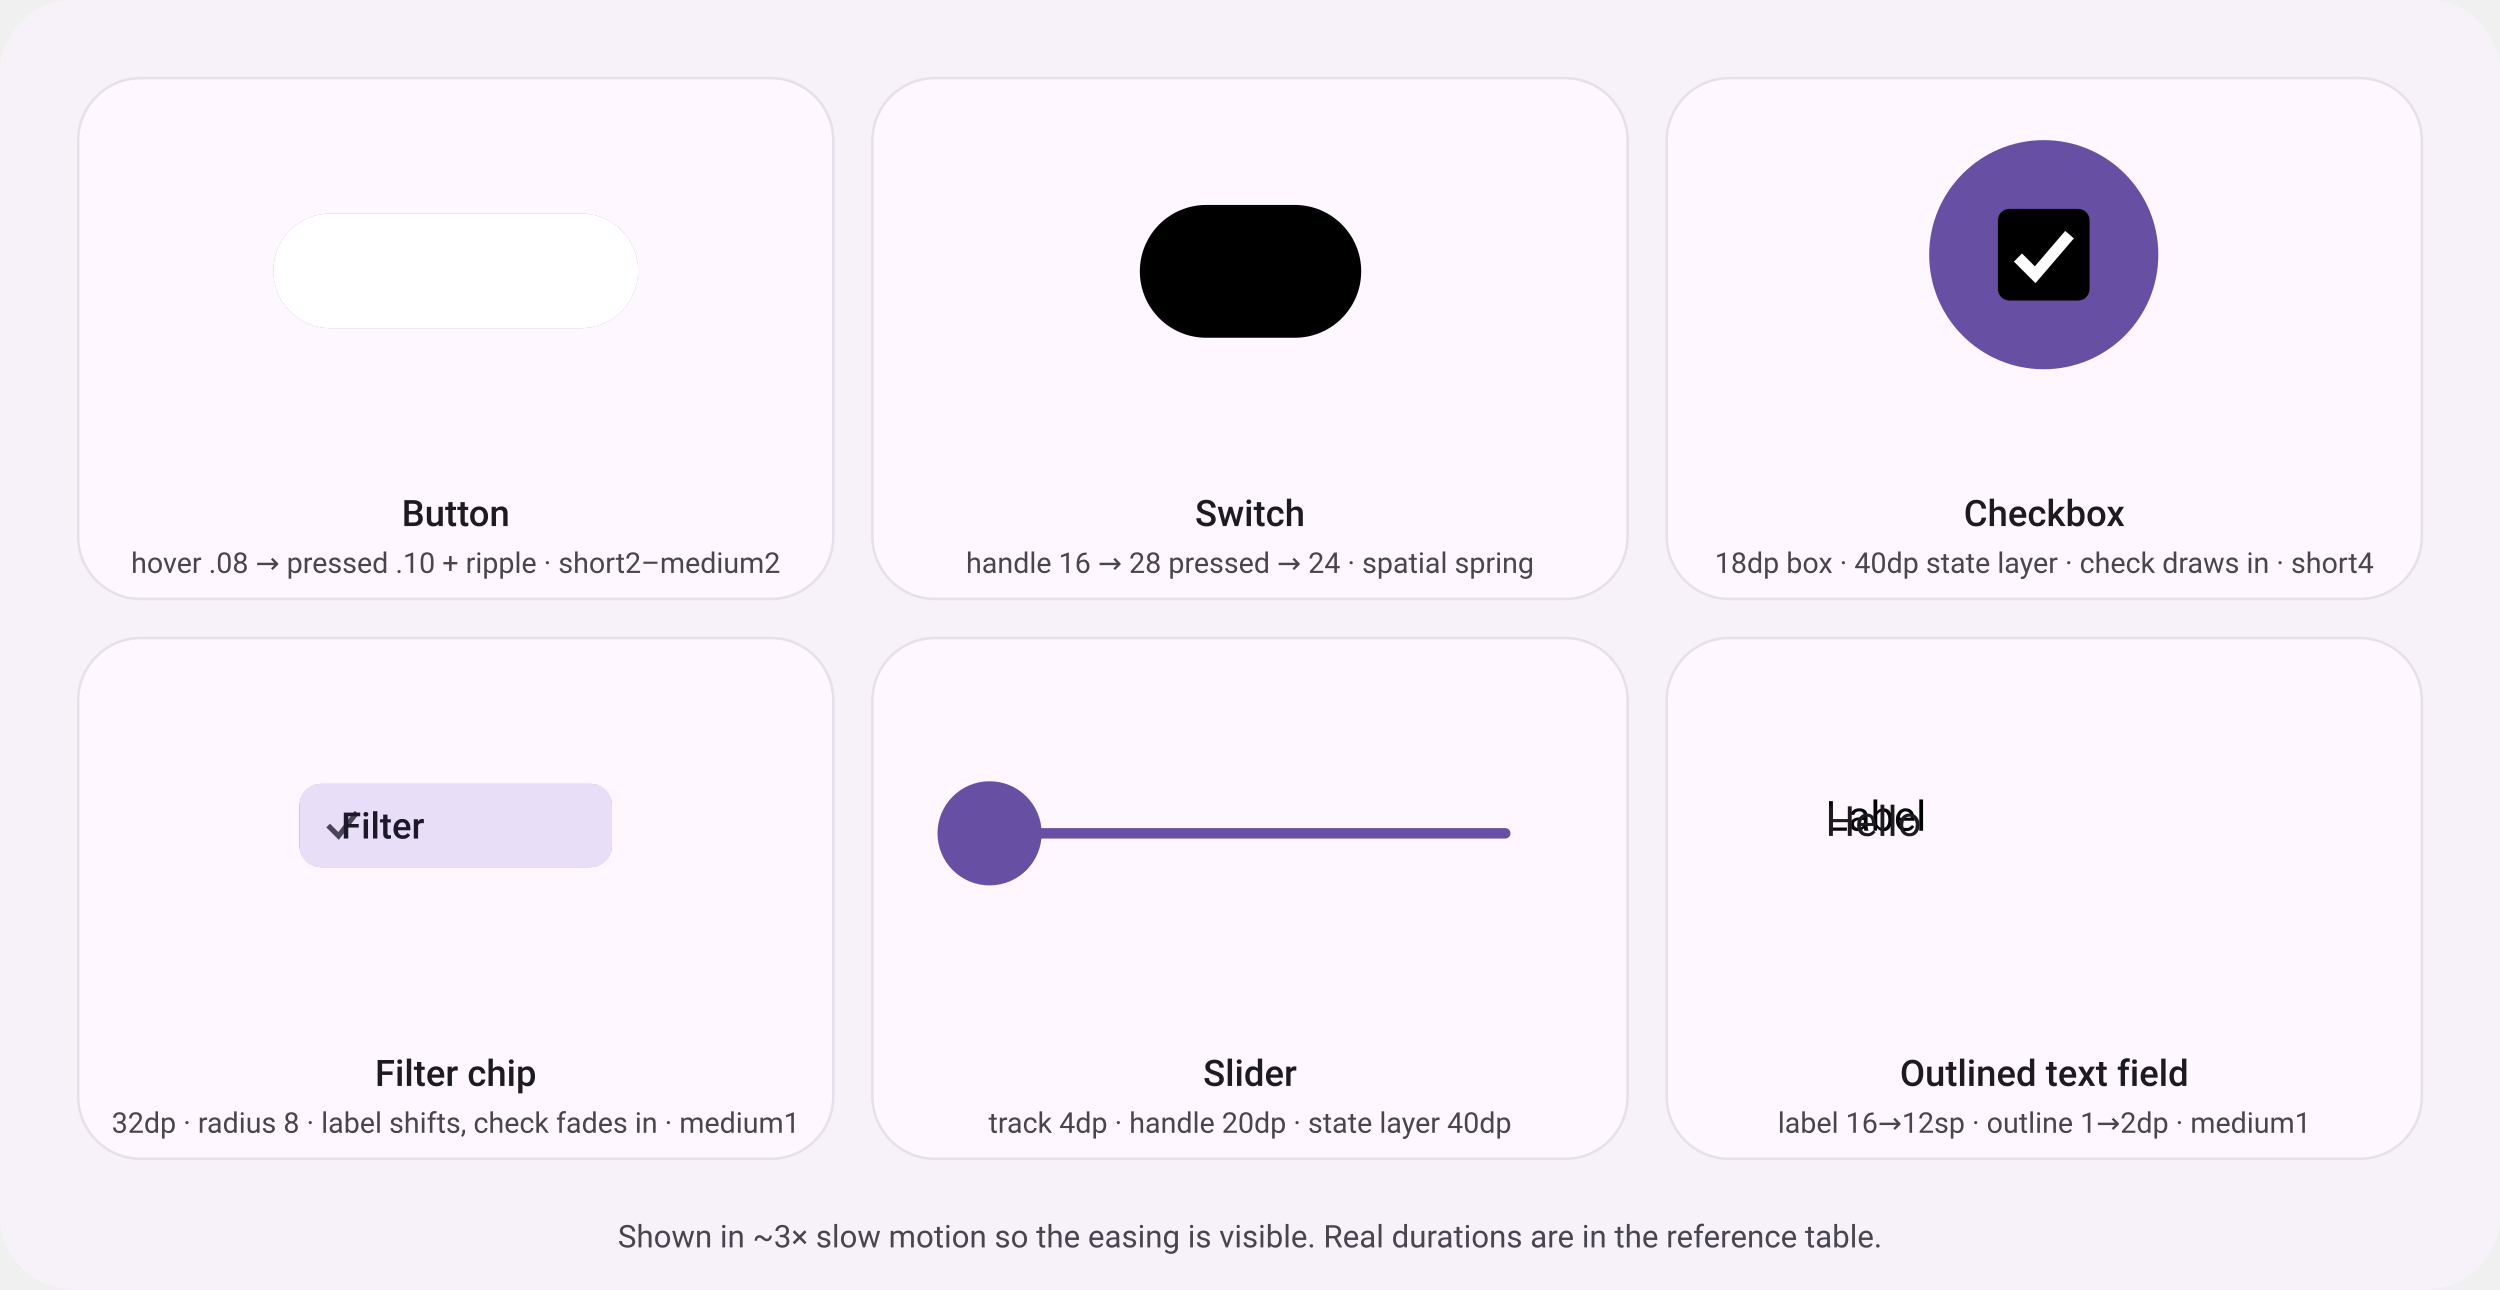
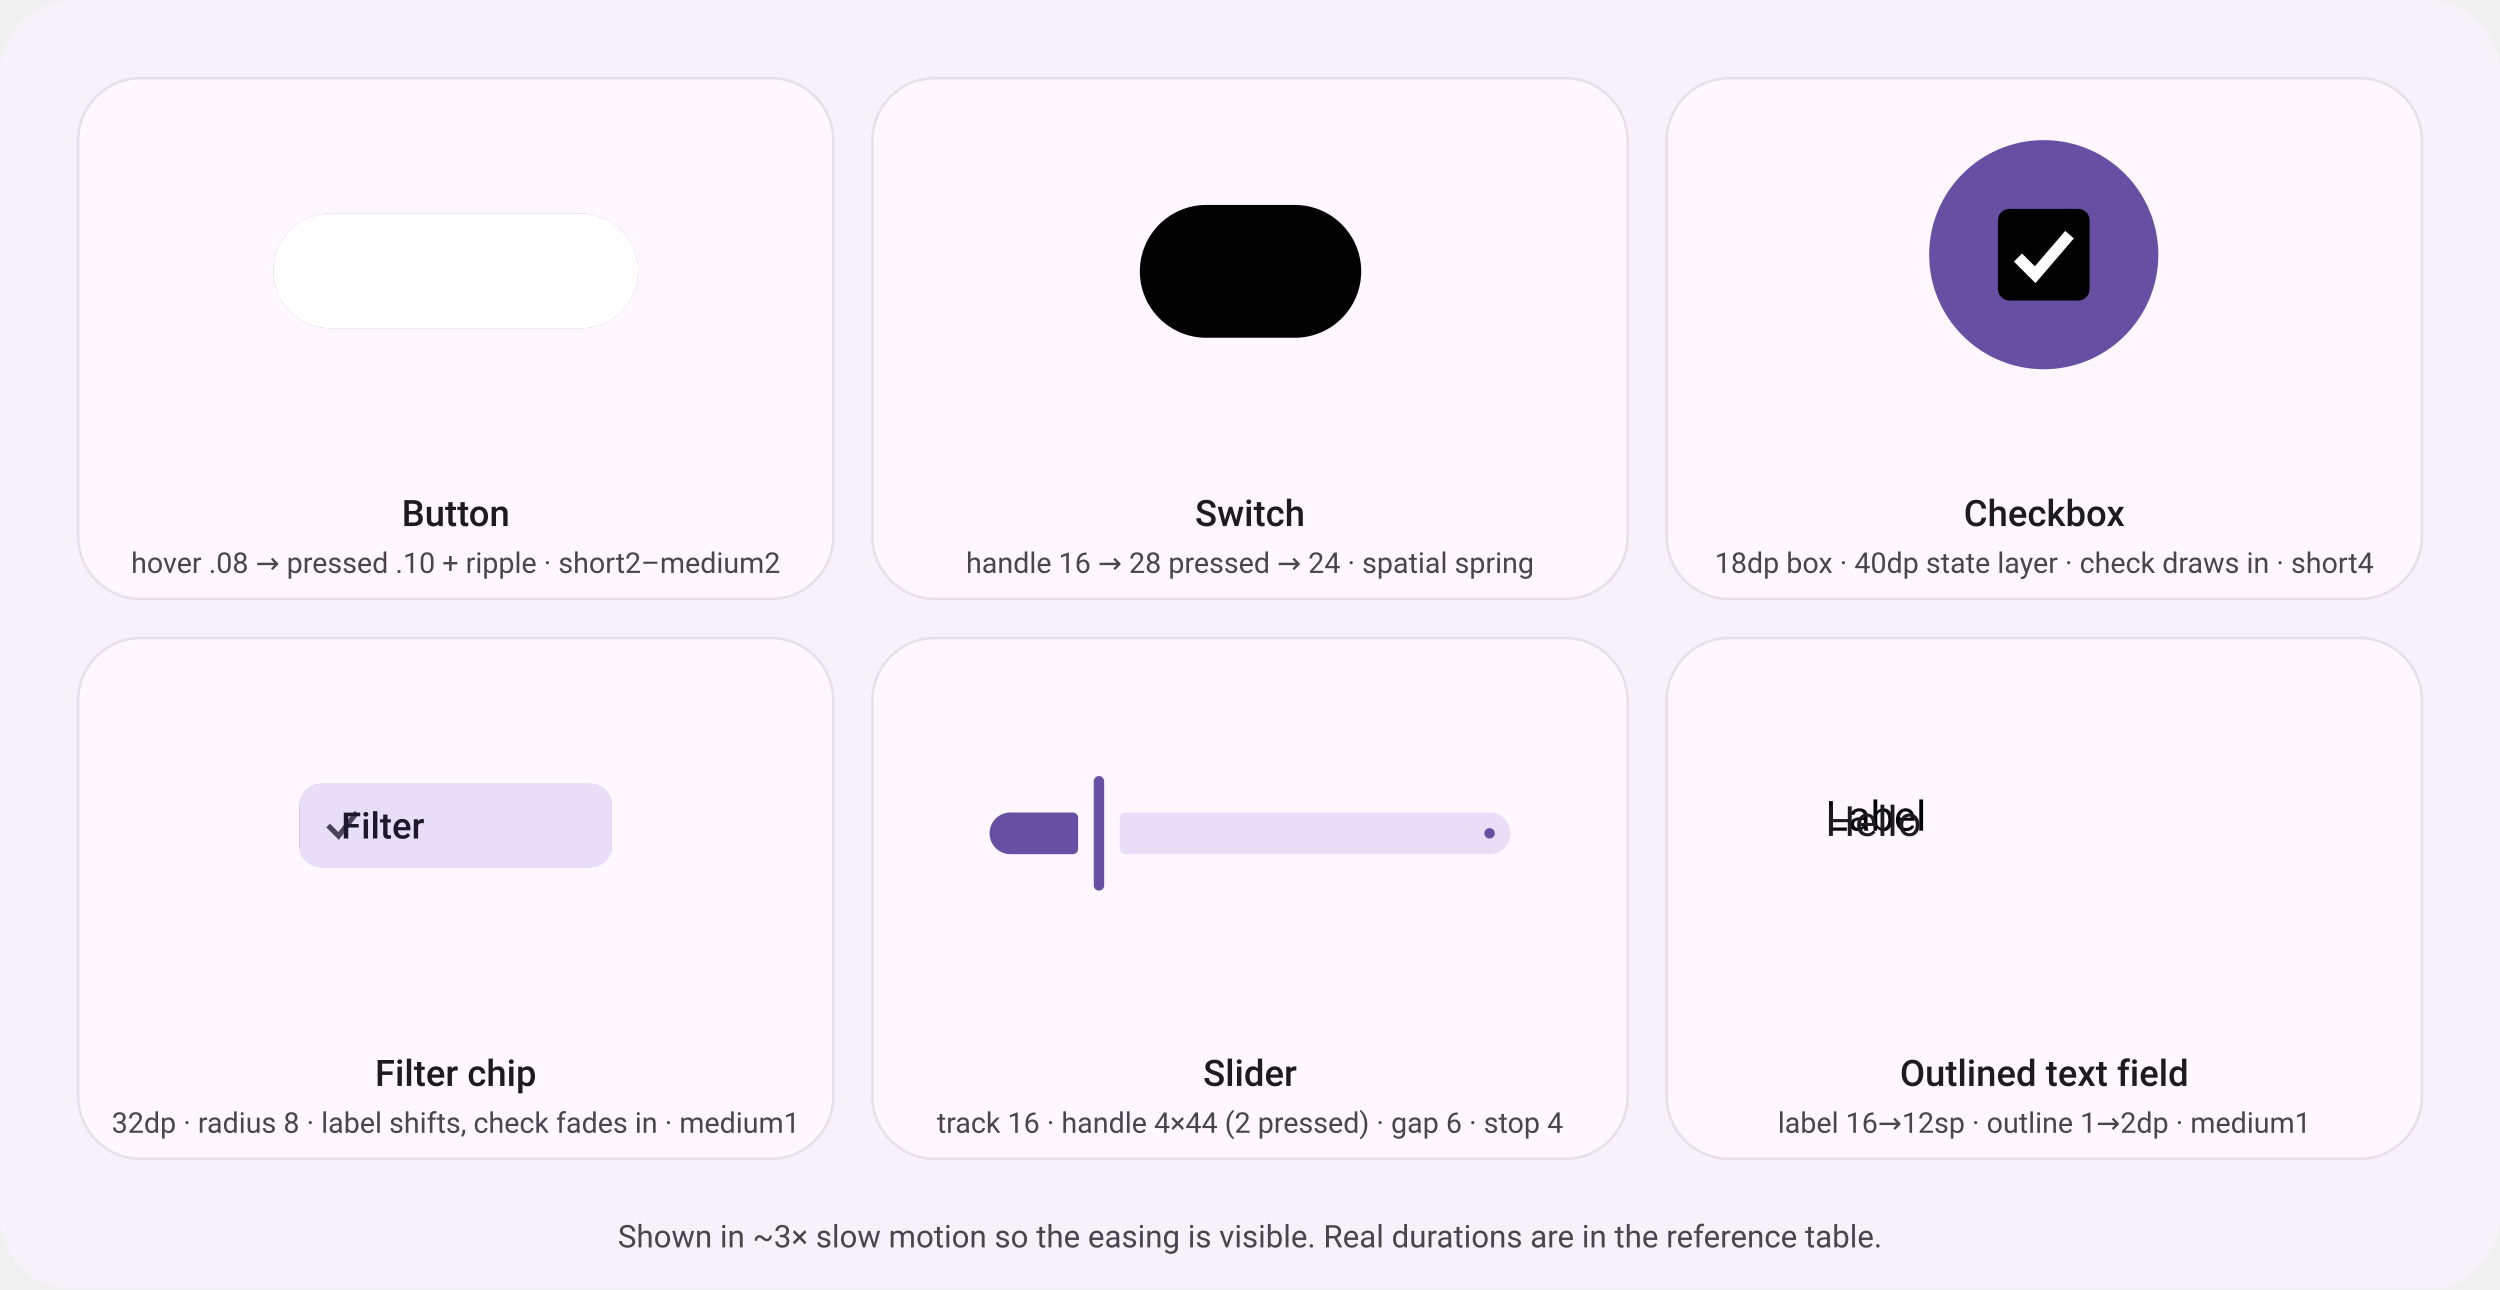
<svg xmlns="http://www.w3.org/2000/svg" width="960" height="495" viewBox="0 0 960 495" font-family="Roboto,'Segoe UI',system-ui,sans-serif">
-   <style>.t{transform-box:fill-box;transform-origin:center}.tl{transform-box:fill-box;transform-origin:0 50%}.tt{transform-box:fill-box;transform-origin:0 0}@keyframes k1{0%{opacity:0}10%{opacity:0}17%{opacity:.08}36%{opacity:.08}37%{opacity:.1}58%{opacity:.1}65%{opacity:.08}82%{opacity:.08}90%{opacity:0}100%{opacity:0}}@keyframes k2{0%{transform:scale(0);opacity:0}36%{transform:scale(0);opacity:0}37%{transform:scale(0);opacity:.2}58%{transform:scale(1);opacity:.14}70%{transform:scale(1);opacity:0}100%{transform:scale(1);opacity:0}}@keyframes k3{0%{fill:#E6E0E9;stroke:#79747E}22%{fill:#E6E0E9;stroke:#79747E}36%{fill:#6750A4;stroke:#6750A4}62%{fill:#6750A4;stroke:#6750A4}78%{fill:#E6E0E9;stroke:#79747E}100%{fill:#E6E0E9;stroke:#79747E}}@keyframes k4{0%{transform:translateX(0) scale(1);fill:#79747E}12%{transform:translateX(0) scale(1);fill:#79747E;animation-timing-function:cubic-bezier(.2,0,0,1)}19%{transform:translateX(0) scale(1.75);fill:#79747E;animation-timing-function:cubic-bezier(.34,1.4,.64,1)}40%{transform:translateX(20px) scale(1.5);fill:#fff}62%{transform:translateX(20px) scale(1.5);fill:#fff;animation-timing-function:cubic-bezier(.2,0,0,1)}68%{transform:translateX(20px) scale(1.75);fill:#fff;animation-timing-function:cubic-bezier(.34,1.4,.64,1)}88%{transform:translateX(0) scale(1);fill:#79747E}100%{transform:translateX(0) scale(1);fill:#79747E}}@keyframes k5{0%{fill:transparent;stroke:#49454F}20%{fill:transparent;stroke:#49454F}32%{fill:#6750A4;stroke:#6750A4}62%{fill:#6750A4;stroke:#6750A4}76%{fill:transparent;stroke:#49454F}100%{fill:transparent;stroke:#49454F}}@keyframes k6{0%{stroke-dashoffset:14}26%{stroke-dashoffset:14}38%{stroke-dashoffset:0}62%{stroke-dashoffset:0}72%{stroke-dashoffset:14}100%{stroke-dashoffset:14}}@keyframes k7{0%{opacity:0}8%{opacity:0}14%{opacity:.1}34%{opacity:.1}40%{opacity:0}56%{opacity:0}60%{opacity:.1}76%{opacity:.1}82%{opacity:0}100%{opacity:0}}@keyframes k8{0%{opacity:0}25%{opacity:0}44%{opacity:1}66%{opacity:1}82%{opacity:0}100%{opacity:0}}@keyframes k9{0%{opacity:0}30%{opacity:0}44%{opacity:1}66%{opacity:1}78%{opacity:0}100%{opacity:0}}@keyframes k10{0%{transform:translateX(0)}25%{transform:translateX(0)}44%{transform:translateX(18px)}66%{transform:translateX(18px)}82%{transform:translateX(0)}100%{transform:translateX(0)}}@keyframes k11{0%{stroke-opacity:1}25%{stroke-opacity:1}44%{stroke-opacity:0}66%{stroke-opacity:0}82%{stroke-opacity:1}100%{stroke-opacity:1}}@keyframes k12{0%{transform:scaleX(.2)}15%{transform:scaleX(.2)}45%{transform:scaleX(.65)}70%{transform:scaleX(.65)}95%{transform:scaleX(.2)}100%{transform:scaleX(.2)}}@keyframes k13{0%{transform:translateX(40px)}15%{transform:translateX(40px)}45%{transform:translateX(130px)}70%{transform:translateX(130px)}95%{transform:translateX(40px)}100%{transform:translateX(40px)}}@keyframes k14{0%{opacity:0}12%{opacity:0}18%{opacity:.14}48%{opacity:.14}54%{opacity:0}100%{opacity:0}}@keyframes k15{0%{stroke:#79747E;stroke-width:1}10%{stroke:#79747E;stroke-width:1}26%{stroke:#6750A4;stroke-width:2}70%{stroke:#6750A4;stroke-width:2}84%{stroke:#79747E;stroke-width:1}100%{stroke:#79747E;stroke-width:1}}@keyframes k16{0%{transform:translateY(0) scale(1);fill:#49454F}10%{transform:translateY(0) scale(1);fill:#49454F}26%{transform:translateY(-30px) scale(.75);fill:#6750A4}70%{transform:translateY(-30px) scale(.75);fill:#6750A4}84%{transform:translateY(0) scale(1);fill:#49454F}100%{transform:translateY(0) scale(1);fill:#49454F}}@keyframes k17{0%{opacity:0}10%{opacity:0}26%{opacity:1}70%{opacity:1}84%{opacity:0}100%{opacity:0}}@keyframes k18{0%{opacity:0}30%{opacity:0}40%{opacity:1}66%{opacity:1}74%{opacity:0}100%{opacity:0}}</style>
+   <style>.t{transform-box:fill-box;transform-origin:center}.tl{transform-box:fill-box;transform-origin:0 50%}.tt{transform-box:fill-box;transform-origin:0 0}@keyframes k1{0%{opacity:0}10%{opacity:0}17%{opacity:.08}36%{opacity:.08}37%{opacity:.1}58%{opacity:.1}65%{opacity:.08}82%{opacity:.08}90%{opacity:0}100%{opacity:0}}@keyframes k2{0%{transform:scale(0);opacity:0}36%{transform:scale(0);opacity:0}37%{transform:scale(0);opacity:.2}58%{transform:scale(1);opacity:.14}70%{transform:scale(1);opacity:0}100%{transform:scale(1);opacity:0}}@keyframes k3{0%{fill:#E6E0E9;stroke:#79747E}22%{fill:#E6E0E9;stroke:#79747E}36%{fill:#6750A4;stroke:#6750A4}62%{fill:#6750A4;stroke:#6750A4}78%{fill:#E6E0E9;stroke:#79747E}100%{fill:#E6E0E9;stroke:#79747E}}@keyframes k4{0%{transform:translateX(0) scale(1);fill:#79747E}12%{transform:translateX(0) scale(1);fill:#79747E;animation-timing-function:cubic-bezier(.2,0,0,1)}19%{transform:translateX(0) scale(1.75);fill:#79747E;animation-timing-function:cubic-bezier(.34,1.4,.64,1)}40%{transform:translateX(20px) scale(1.5);fill:#fff}62%{transform:translateX(20px) scale(1.5);fill:#fff;animation-timing-function:cubic-bezier(.2,0,0,1)}68%{transform:translateX(20px) scale(1.75);fill:#fff;animation-timing-function:cubic-bezier(.34,1.4,.64,1)}88%{transform:translateX(0) scale(1);fill:#79747E}100%{transform:translateX(0) scale(1);fill:#79747E}}@keyframes k5{0%{fill:transparent;stroke:#49454F}20%{fill:transparent;stroke:#49454F}32%{fill:#6750A4;stroke:#6750A4}62%{fill:#6750A4;stroke:#6750A4}76%{fill:transparent;stroke:#49454F}100%{fill:transparent;stroke:#49454F}}@keyframes k6{0%{stroke-dashoffset:14}26%{stroke-dashoffset:14}38%{stroke-dashoffset:0}62%{stroke-dashoffset:0}72%{stroke-dashoffset:14}100%{stroke-dashoffset:14}}@keyframes k7{0%{opacity:0}8%{opacity:0}14%{opacity:.1}34%{opacity:.1}40%{opacity:0}56%{opacity:0}60%{opacity:.1}76%{opacity:.1}82%{opacity:0}100%{opacity:0}}@keyframes k8{0%{opacity:0}25%{opacity:0}44%{opacity:1}66%{opacity:1}82%{opacity:0}100%{opacity:0}}@keyframes k9{0%{opacity:0}30%{opacity:0}44%{opacity:1}66%{opacity:1}78%{opacity:0}100%{opacity:0}}@keyframes k10{0%{transform:translateX(0)}25%{transform:translateX(0)}44%{transform:translateX(18px)}66%{transform:translateX(18px)}82%{transform:translateX(0)}100%{transform:translateX(0)}}@keyframes k11{0%{stroke-opacity:1}25%{stroke-opacity:1}44%{stroke-opacity:0}66%{stroke-opacity:0}82%{stroke-opacity:1}100%{stroke-opacity:1}}@keyframes k12{0%{stroke:#79747E;stroke-width:1}10%{stroke:#79747E;stroke-width:1}26%{stroke:#6750A4;stroke-width:2}70%{stroke:#6750A4;stroke-width:2}84%{stroke:#79747E;stroke-width:1}100%{stroke:#79747E;stroke-width:1}}@keyframes k13{0%{transform:translateY(0) scale(1);fill:#49454F}10%{transform:translateY(0) scale(1);fill:#49454F}26%{transform:translateY(-30px) scale(.75);fill:#6750A4}70%{transform:translateY(-30px) scale(.75);fill:#6750A4}84%{transform:translateY(0) scale(1);fill:#49454F}100%{transform:translateY(0) scale(1);fill:#49454F}}@keyframes k14{0%{opacity:0}10%{opacity:0}26%{opacity:1}70%{opacity:1}84%{opacity:0}100%{opacity:0}}@keyframes k15{0%{opacity:0}30%{opacity:0}40%{opacity:1}66%{opacity:1}74%{opacity:0}100%{opacity:0}}</style>
  <defs>
    <filter id="bl" x="-20%%" y="-20%%" width="140%%" height="150%%">
      <feGaussianBlur stdDeviation="3" />
    </filter>
  </defs>
  <rect width="960" height="495" rx="28" fill="#F7F2FA" />
  <g transform="translate(30,30)">
    <rect width="290" height="200" rx="24" fill="#FEF7FF" stroke="#E7E0EC" />
    <clipPath id="bc">
      <rect width="140" height="44" rx="22" />
    </clipPath>
    <g transform="translate(75,52)">
      <rect width="140" height="44" rx="22" fill="#6750A4" />
      <rect class="t" width="140" height="44" rx="22" fill="#fff" style="animation:k1 4s linear 0s infinite;" />
      <g clip-path="url(#bc)">
        <circle class="t" cx="70" cy="22" r="100" fill="#fff" style="animation:k2 4s cubic-bezier(.2,0,0,1) 0s infinite;" />
      </g>
      <text x="70" y="27" text-anchor="middle" font-size="14" font-weight="500" fill="#fff">Button</text>
    </g>
    <text x="145" y="172" text-anchor="middle" font-size="14" font-weight="500" fill="#1D1B20">Button</text>
    <text x="145" y="190" text-anchor="middle" font-size="11" fill="#49454F">hover .08 → pressed .10 + ripple · short2–medium2</text>
  </g>
  <g transform="translate(335,30)">
    <rect width="290" height="200" rx="24" fill="#FEF7FF" stroke="#E7E0EC" />
    <g transform="translate(101,47) scale(1.7)">
      <rect x="1" y="1" width="50" height="30" rx="15" stroke-width="2" style="animation:k3 4s cubic-bezier(.2,0,0,1) 0s infinite;" />
      <circle class="t" cx="16" cy="16" r="8" style="animation:k4 4s cubic-bezier(.2,0,0,1) 0s infinite;" />
    </g>
    <text x="145" y="172" text-anchor="middle" font-size="14" font-weight="500" fill="#1D1B20">Switch</text>
    <text x="145" y="190" text-anchor="middle" font-size="11" fill="#49454F">handle 16 → 28 pressed → 24 · spatial spring</text>
  </g>
  <g transform="translate(640,30)">
    <rect width="290" height="200" rx="24" fill="#FEF7FF" stroke="#E7E0EC" />
    <g transform="translate(125,48) scale(2.2)">
      <circle cx="9" cy="9" r="20" fill="#6750A4" style="animation:k7 4s linear 0s infinite;" />
      <rect x="1" y="1" width="16" height="16" rx="2" stroke-width="2" style="animation:k5 4s cubic-bezier(.2,0,0,1) 0s infinite;" />
      <path d="M4.5 9.5 L7.5 12.5 L13.5 5.5" fill="none" stroke="#fff" stroke-width="2" stroke-dasharray="14" style="animation:k6 4s cubic-bezier(.2,0,0,1) 0s infinite;" />
    </g>
    <text x="145" y="172" text-anchor="middle" font-size="14" font-weight="500" fill="#1D1B20">Checkbox</text>
    <text x="145" y="190" text-anchor="middle" font-size="11" fill="#49454F">18dp box · 40dp state layer · check draws in · short4</text>
  </g>
  <g transform="translate(30,245)">
    <rect width="290" height="200" rx="24" fill="#FEF7FF" stroke="#E7E0EC" />
    <g transform="translate(85,56)">
      <rect x=".5" y=".5" width="119" height="31" rx="8" fill="none" stroke="#79747E" style="animation:k11 4s cubic-bezier(.2,0,0,1) 0s infinite;" />
      <rect width="120" height="32" rx="8" fill="#E8DEF8" style="animation:k8 4s cubic-bezier(.2,0,0,1) 0s infinite;" />
      <path d="M11 16 L15 20 L22 11" fill="none" stroke="#4A4458" stroke-width="2" style="animation:k9 4s cubic-bezier(.2,0,0,1) 0s infinite;" />
      <text x="16" y="21" font-size="14" font-weight="500" fill="#1D192B" style="animation:k10 4s cubic-bezier(.2,0,0,1) 0s infinite;">Filter</text>
    </g>
    <text x="145" y="172" text-anchor="middle" font-size="14" font-weight="500" fill="#1D1B20">Filter chip</text>
    <text x="145" y="190" text-anchor="middle" font-size="11" fill="#49454F">32dp · radius 8 · label shifts, check fades in · medium1</text>
  </g>
  <g transform="translate(335,245)">
    <rect width="290" height="200" rx="24" fill="#FEF7FF" stroke="#E7E0EC" />
-     <g transform="translate(45,75)">
-       <rect y="-2" width="200" height="4" rx="2" fill="#E7E0EC" />
-       <rect class="tl" y="-2" width="200" height="4" rx="2" fill="#6750A4" style="animation:k12 4s cubic-bezier(.2,0,0,1) 0s infinite;" />
-       <g style="animation:k13 4s cubic-bezier(.2,0,0,1) 0s infinite;">
-         <circle r="20" fill="#6750A4" style="animation:k14 4s linear 0s infinite;" />
-         <circle r="10" fill="#6750A4" />
-       </g>
+     <g transform="translate(45,67)">
+       <path d="M8,0 H32 A2,2 0 0 1 34,2 V14 A2,2 0 0 1 32,16 H8 A8,8 0 0 1 0,8 V8 A8,8 0 0 1 8,0 Z" fill="#6750A4">
+         <animate attributeName="d" values="M8,0 H32 A2,2 0 0 1 34,2 V14 A2,2 0 0 1 32,16 H8 A8,8 0 0 1 0,8 V8 A8,8 0 0 1 8,0 Z;M8,0 H32 A2,2 0 0 1 34,2 V14 A2,2 0 0 1 32,16 H8 A8,8 0 0 1 0,8 V8 A8,8 0 0 1 8,0 Z;M8,0 H32 A2,2 0 0 1 34,2 V14 A2,2 0 0 1 32,16 H8 A8,8 0 0 1 0,8 V8 A8,8 0 0 1 8,0 Z;M8,0 H122 A2,2 0 0 1 124,2 V14 A2,2 0 0 1 122,16 H8 A8,8 0 0 1 0,8 V8 A8,8 0 0 1 8,0 Z;M8,0 H122 A2,2 0 0 1 124,2 V14 A2,2 0 0 1 122,16 H8 A8,8 0 0 1 0,8 V8 A8,8 0 0 1 8,0 Z;M8,0 H122 A2,2 0 0 1 124,2 V14 A2,2 0 0 1 122,16 H8 A8,8 0 0 1 0,8 V8 A8,8 0 0 1 8,0 Z;M8,0 H122 A2,2 0 0 1 124,2 V14 A2,2 0 0 1 122,16 H8 A8,8 0 0 1 0,8 V8 A8,8 0 0 1 8,0 Z;M8,0 H32 A2,2 0 0 1 34,2 V14 A2,2 0 0 1 32,16 H8 A8,8 0 0 1 0,8 V8 A8,8 0 0 1 8,0 Z;M8,0 H32 A2,2 0 0 1 34,2 V14 A2,2 0 0 1 32,16 H8 A8,8 0 0 1 0,8 V8 A8,8 0 0 1 8,0 Z" keyTimes="0;0.1;0.15;0.45;0.5;0.7;0.75;0.95;1" calcMode="spline" keySplines=".2 0 0 1;.2 0 0 1;.2 0 0 1;.2 0 0 1;.2 0 0 1;.2 0 0 1;.2 0 0 1;.2 0 0 1" dur="4s" repeatCount="indefinite" />
+       </path>
+       <path d="M52,0 H192 A8,8 0 0 1 200,8 V8 A8,8 0 0 1 192,16 H52 A2,2 0 0 1 50,14 V2 A2,2 0 0 1 52,0 Z" fill="#E8DEF8">
+         <animate attributeName="d" values="M52,0 H192 A8,8 0 0 1 200,8 V8 A8,8 0 0 1 192,16 H52 A2,2 0 0 1 50,14 V2 A2,2 0 0 1 52,0 Z;M52,0 H192 A8,8 0 0 1 200,8 V8 A8,8 0 0 1 192,16 H52 A2,2 0 0 1 50,14 V2 A2,2 0 0 1 52,0 Z;M50,0 H192 A8,8 0 0 1 200,8 V8 A8,8 0 0 1 192,16 H50 A2,2 0 0 1 48,14 V2 A2,2 0 0 1 50,0 Z;M140,0 H192 A8,8 0 0 1 200,8 V8 A8,8 0 0 1 192,16 H140 A2,2 0 0 1 138,14 V2 A2,2 0 0 1 140,0 Z;M142,0 H192 A8,8 0 0 1 200,8 V8 A8,8 0 0 1 192,16 H142 A2,2 0 0 1 140,14 V2 A2,2 0 0 1 142,0 Z;M142,0 H192 A8,8 0 0 1 200,8 V8 A8,8 0 0 1 192,16 H142 A2,2 0 0 1 140,14 V2 A2,2 0 0 1 142,0 Z;M140,0 H192 A8,8 0 0 1 200,8 V8 A8,8 0 0 1 192,16 H140 A2,2 0 0 1 138,14 V2 A2,2 0 0 1 140,0 Z;M50,0 H192 A8,8 0 0 1 200,8 V8 A8,8 0 0 1 192,16 H50 A2,2 0 0 1 48,14 V2 A2,2 0 0 1 50,0 Z;M52,0 H192 A8,8 0 0 1 200,8 V8 A8,8 0 0 1 192,16 H52 A2,2 0 0 1 50,14 V2 A2,2 0 0 1 52,0 Z" keyTimes="0;0.1;0.15;0.45;0.5;0.7;0.75;0.95;1" calcMode="spline" keySplines=".2 0 0 1;.2 0 0 1;.2 0 0 1;.2 0 0 1;.2 0 0 1;.2 0 0 1;.2 0 0 1;.2 0 0 1" dur="4s" repeatCount="indefinite" />
+       </path>
+       <circle cx="192" cy="8" r="2" fill="#6750A4" />
+       <rect y="-14" height="44" rx="2" fill="#6750A4" x="40" width="4">
+         <animate attributeName="x" values="40;40;41;131;130;130;131;41;40" keyTimes="0;0.1;0.15;0.45;0.5;0.7;0.75;0.95;1" calcMode="spline" keySplines=".2 0 0 1;.2 0 0 1;.2 0 0 1;.2 0 0 1;.2 0 0 1;.2 0 0 1;.2 0 0 1;.2 0 0 1" dur="4s" repeatCount="indefinite" />
+         <animate attributeName="width" values="4;4;2;2;4;4;2;2;4" keyTimes="0;0.1;0.15;0.45;0.5;0.7;0.75;0.95;1" calcMode="spline" keySplines=".2 0 0 1;.2 0 0 1;.2 0 0 1;.2 0 0 1;.2 0 0 1;.2 0 0 1;.2 0 0 1;.2 0 0 1" dur="4s" repeatCount="indefinite" />
+       </rect>
    </g>
    <text x="145" y="172" text-anchor="middle" font-size="14" font-weight="500" fill="#1D1B20">Slider</text>
-     <text x="145" y="190" text-anchor="middle" font-size="11" fill="#49454F">track 4dp · handle 20dp · state layer 40dp</text>
+     <text x="145" y="190" text-anchor="middle" font-size="11" fill="#49454F">track 16 · handle 4×44 (2 pressed) · gap 6 · stop 4</text>
  </g>
  <g transform="translate(640,245)">
    <rect width="290" height="200" rx="24" fill="#FEF7FF" stroke="#E7E0EC" />
    <g transform="translate(45,40)">
-       <rect x="1" y="1" width="198" height="54" rx="4" fill="none" style="animation:k15 4s cubic-bezier(.2,0,0,1) 0s infinite;" />
-       <rect x="8" y="-3" width="46" height="8" fill="#FEF7FF" style="animation:k17 4s cubic-bezier(.2,0,0,1) 0s infinite;" />
-       <text class="tl" x="16" y="34" font-size="16" style="animation:k16 4s cubic-bezier(.2,0,0,1) 0s infinite;">Label</text>
-       <text x="16" y="36" font-size="16" fill="#1D1B20" style="animation:k18 4s linear 0s infinite;">Hello</text>
+       <rect x="1" y="1" width="198" height="54" rx="4" fill="none" style="animation:k12 4s cubic-bezier(.2,0,0,1) 0s infinite;" />
+       <rect x="8" y="-3" width="46" height="8" fill="#FEF7FF" style="animation:k14 4s cubic-bezier(.2,0,0,1) 0s infinite;" />
+       <text class="tl" x="16" y="34" font-size="16" style="animation:k13 4s cubic-bezier(.2,0,0,1) 0s infinite;">Label</text>
+       <text x="16" y="36" font-size="16" fill="#1D1B20" style="animation:k15 4s linear 0s infinite;">Hello</text>
    </g>
    <text x="145" y="172" text-anchor="middle" font-size="14" font-weight="500" fill="#1D1B20">Outlined text field</text>
    <text x="145" y="190" text-anchor="middle" font-size="11" fill="#49454F">label 16→12sp · outline 1→2dp · medium1</text>
  </g>
  <text x="480" y="479" text-anchor="middle" font-size="12" fill="#49454F">Shown in ~3× slow motion so the easing is visible. Real durations are in the reference table.</text>
</svg>
